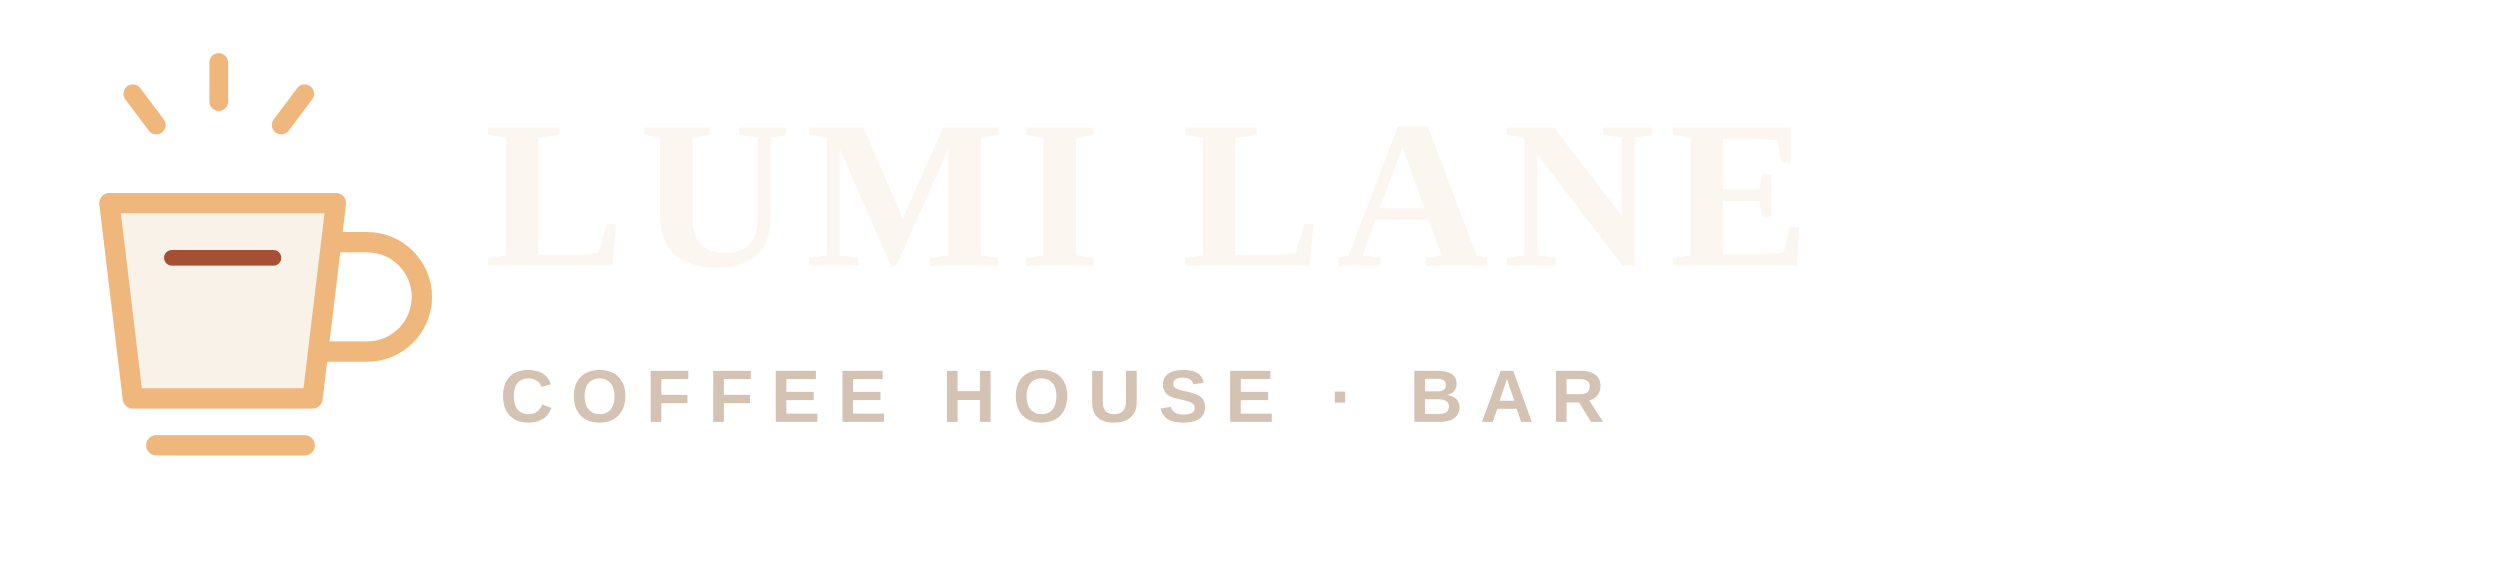
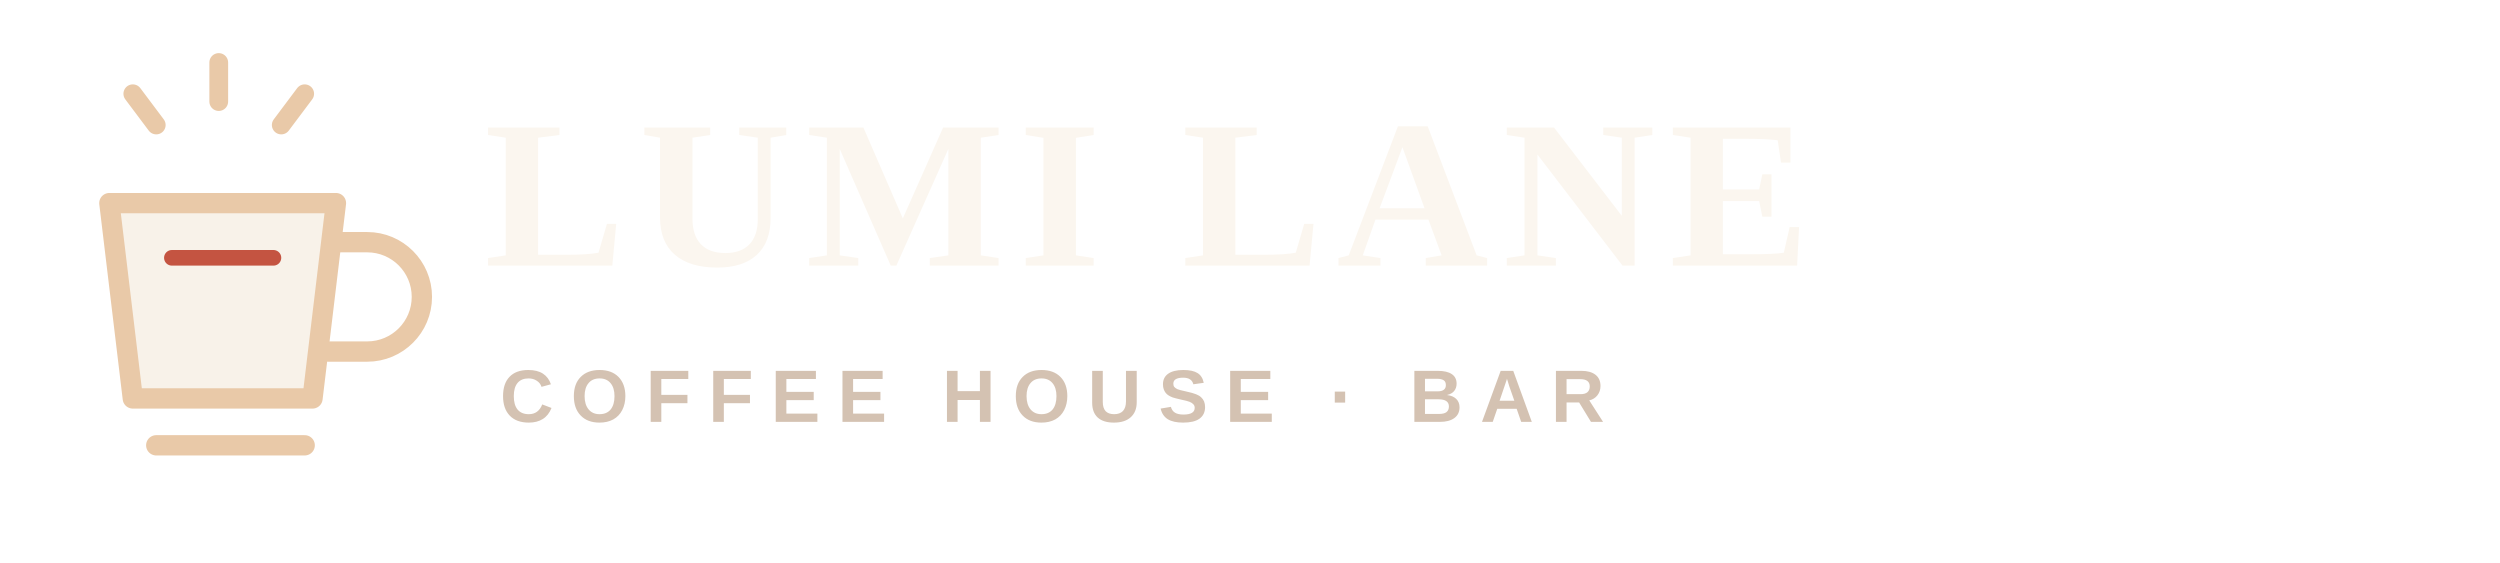
<svg xmlns="http://www.w3.org/2000/svg" viewBox="0 0 320 72" role="img" aria-label="Lumi Lane Coffee House and Bar">
-   <g transform="translate(4 4)" fill="none" stroke="#F0B77D" stroke-linecap="round" stroke-linejoin="round">
+   <g transform="translate(4 4)" fill="none" stroke="#E9C9A8" stroke-linecap="round" stroke-linejoin="round">
    <path d="M24 4v5M13 8l3 4M35 8l-3 4" stroke-width="2.4" />
    <path d="M10 22h29l-3 25H13z" fill="#F8F2E9" stroke-width="2.6" />
    <path d="M39 27h4a7 7 0 0 1 0 14h-5M16 53h19" stroke-width="2.6" />
-     <path d="M18 29h13" stroke="#A64F35" stroke-width="2" />
+     <path d="M18 29h13" stroke="#C45441" stroke-width="2" />
  </g>
  <text x="62" y="34" fill="#FBF6EF" font-family="Georgia, 'Times New Roman', serif" font-size="27" font-weight="700" letter-spacing="1.8">LUMI LANE</text>
  <text x="64" y="54" fill="#D4C2B2" font-family="Arial, sans-serif" font-size="9.5" font-weight="600" letter-spacing="2.2">COFFEE HOUSE · BAR</text>
</svg>
